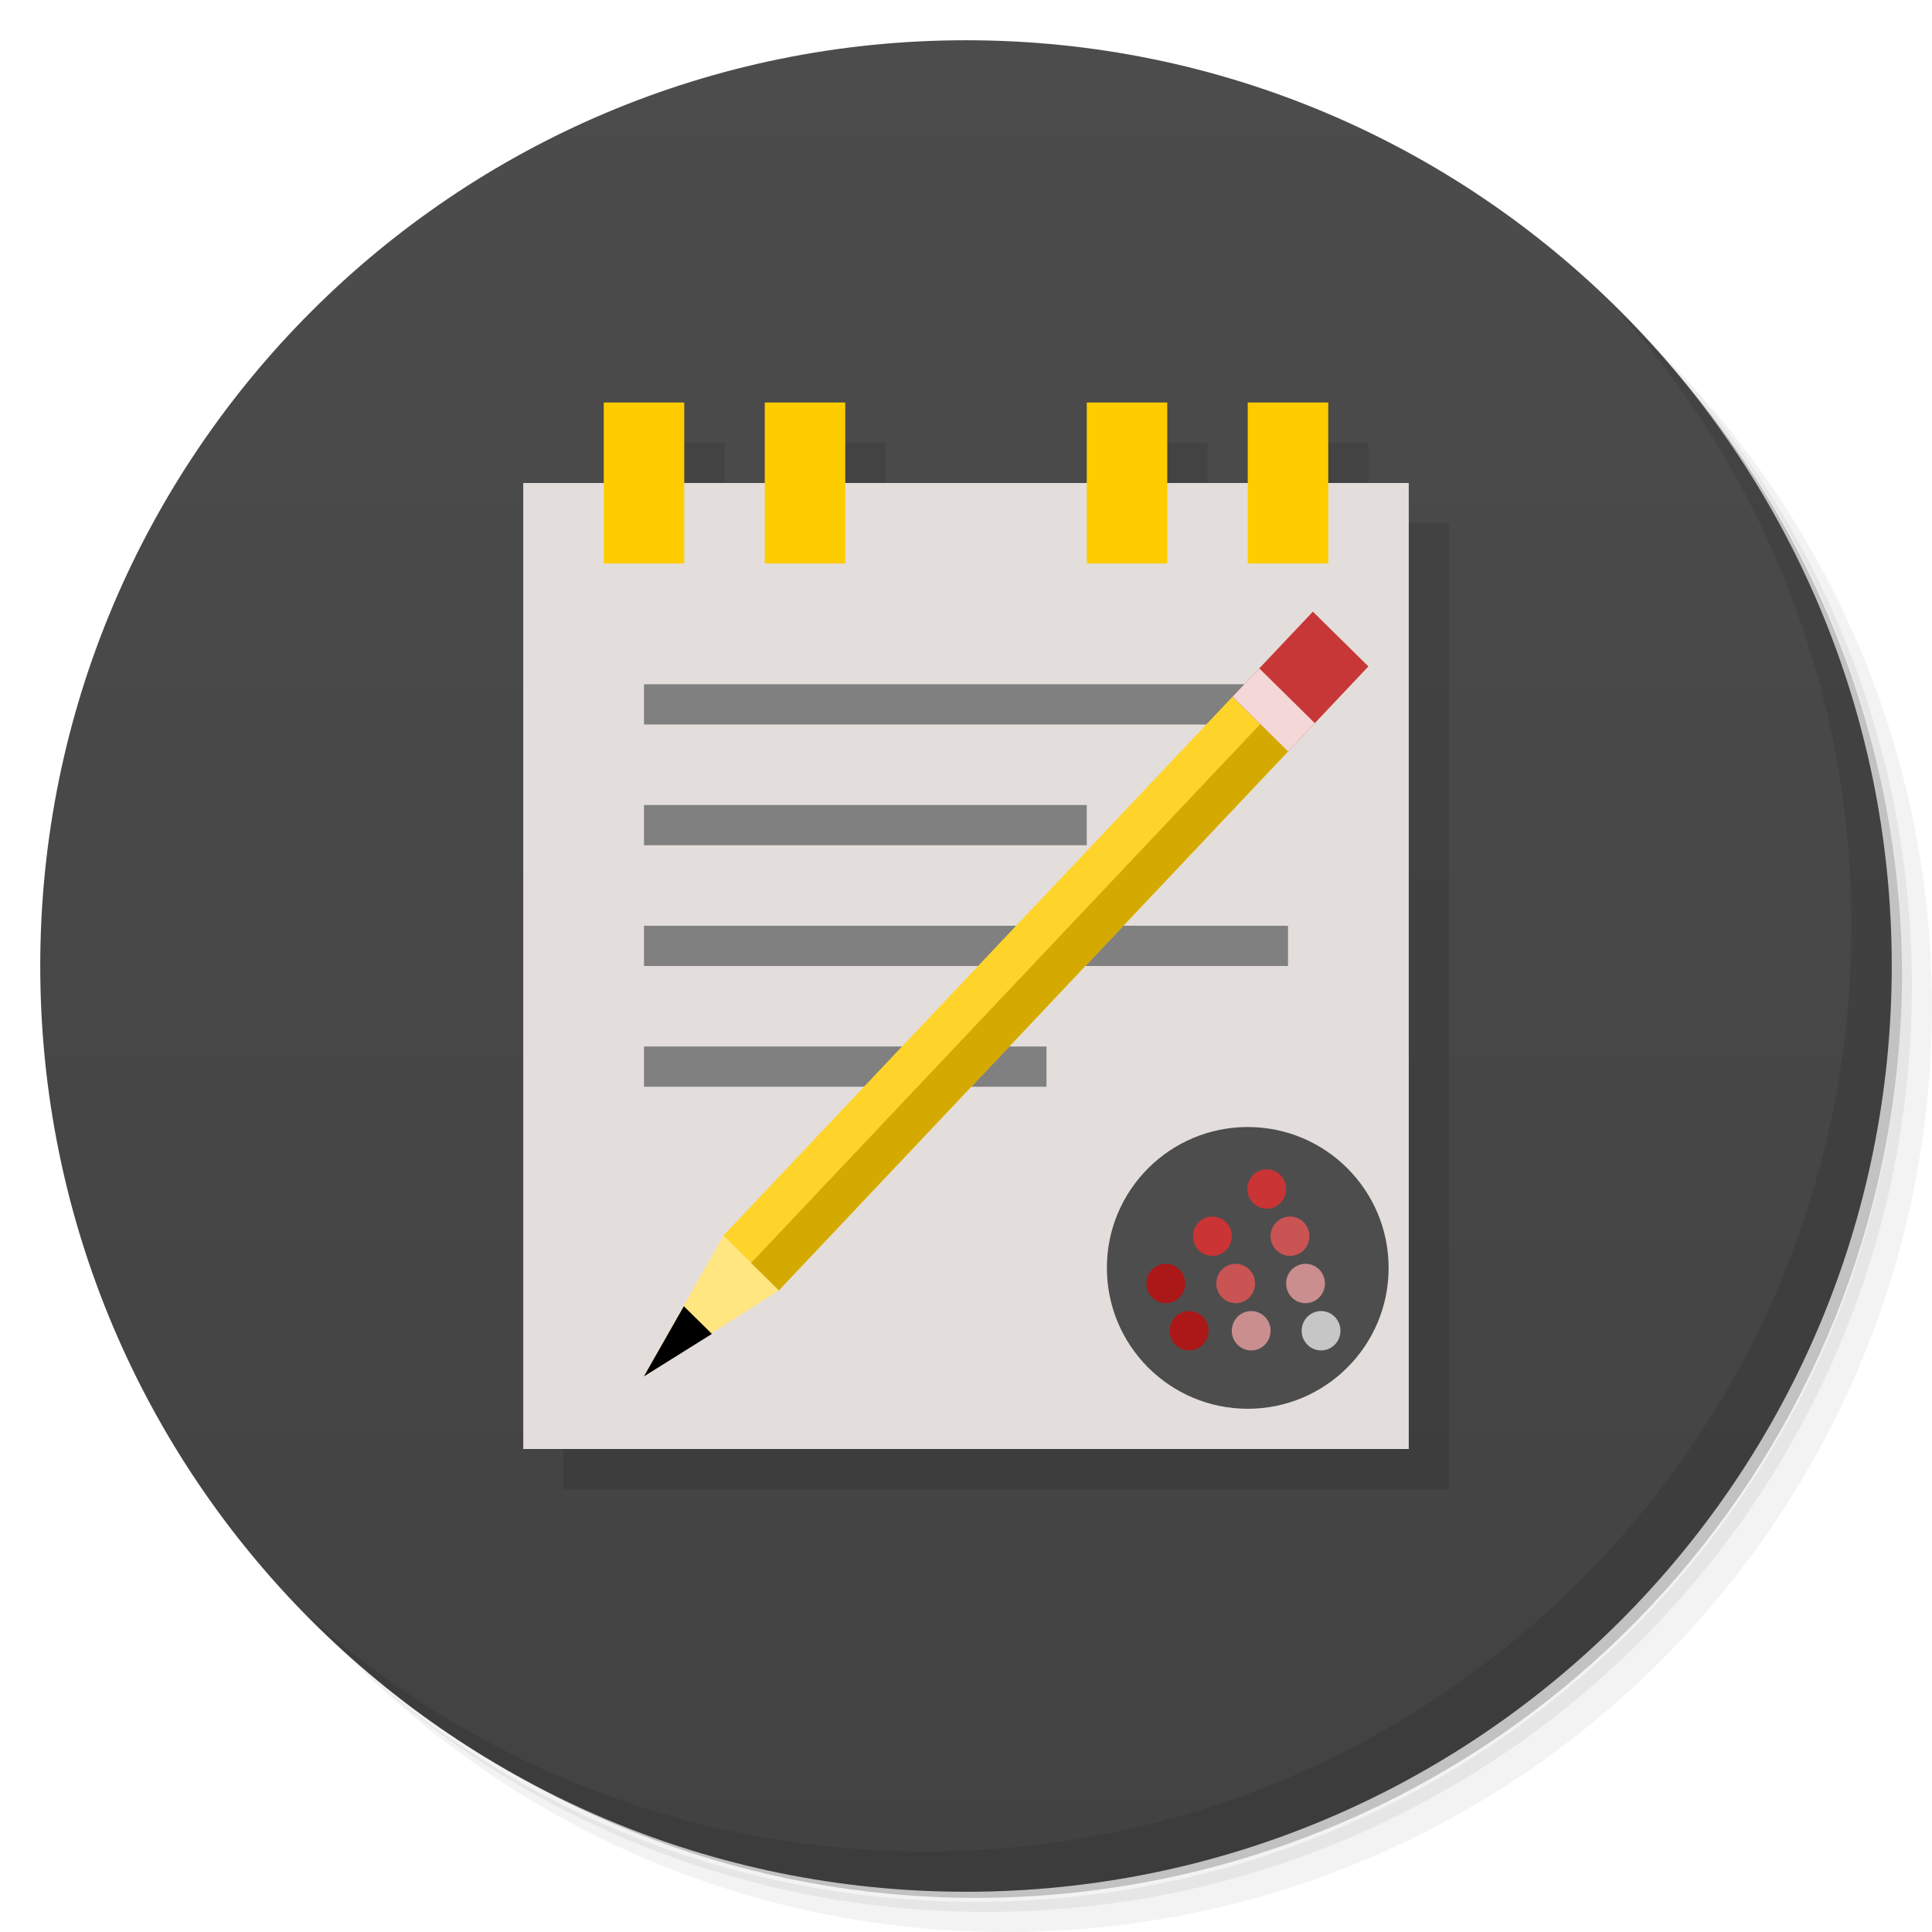
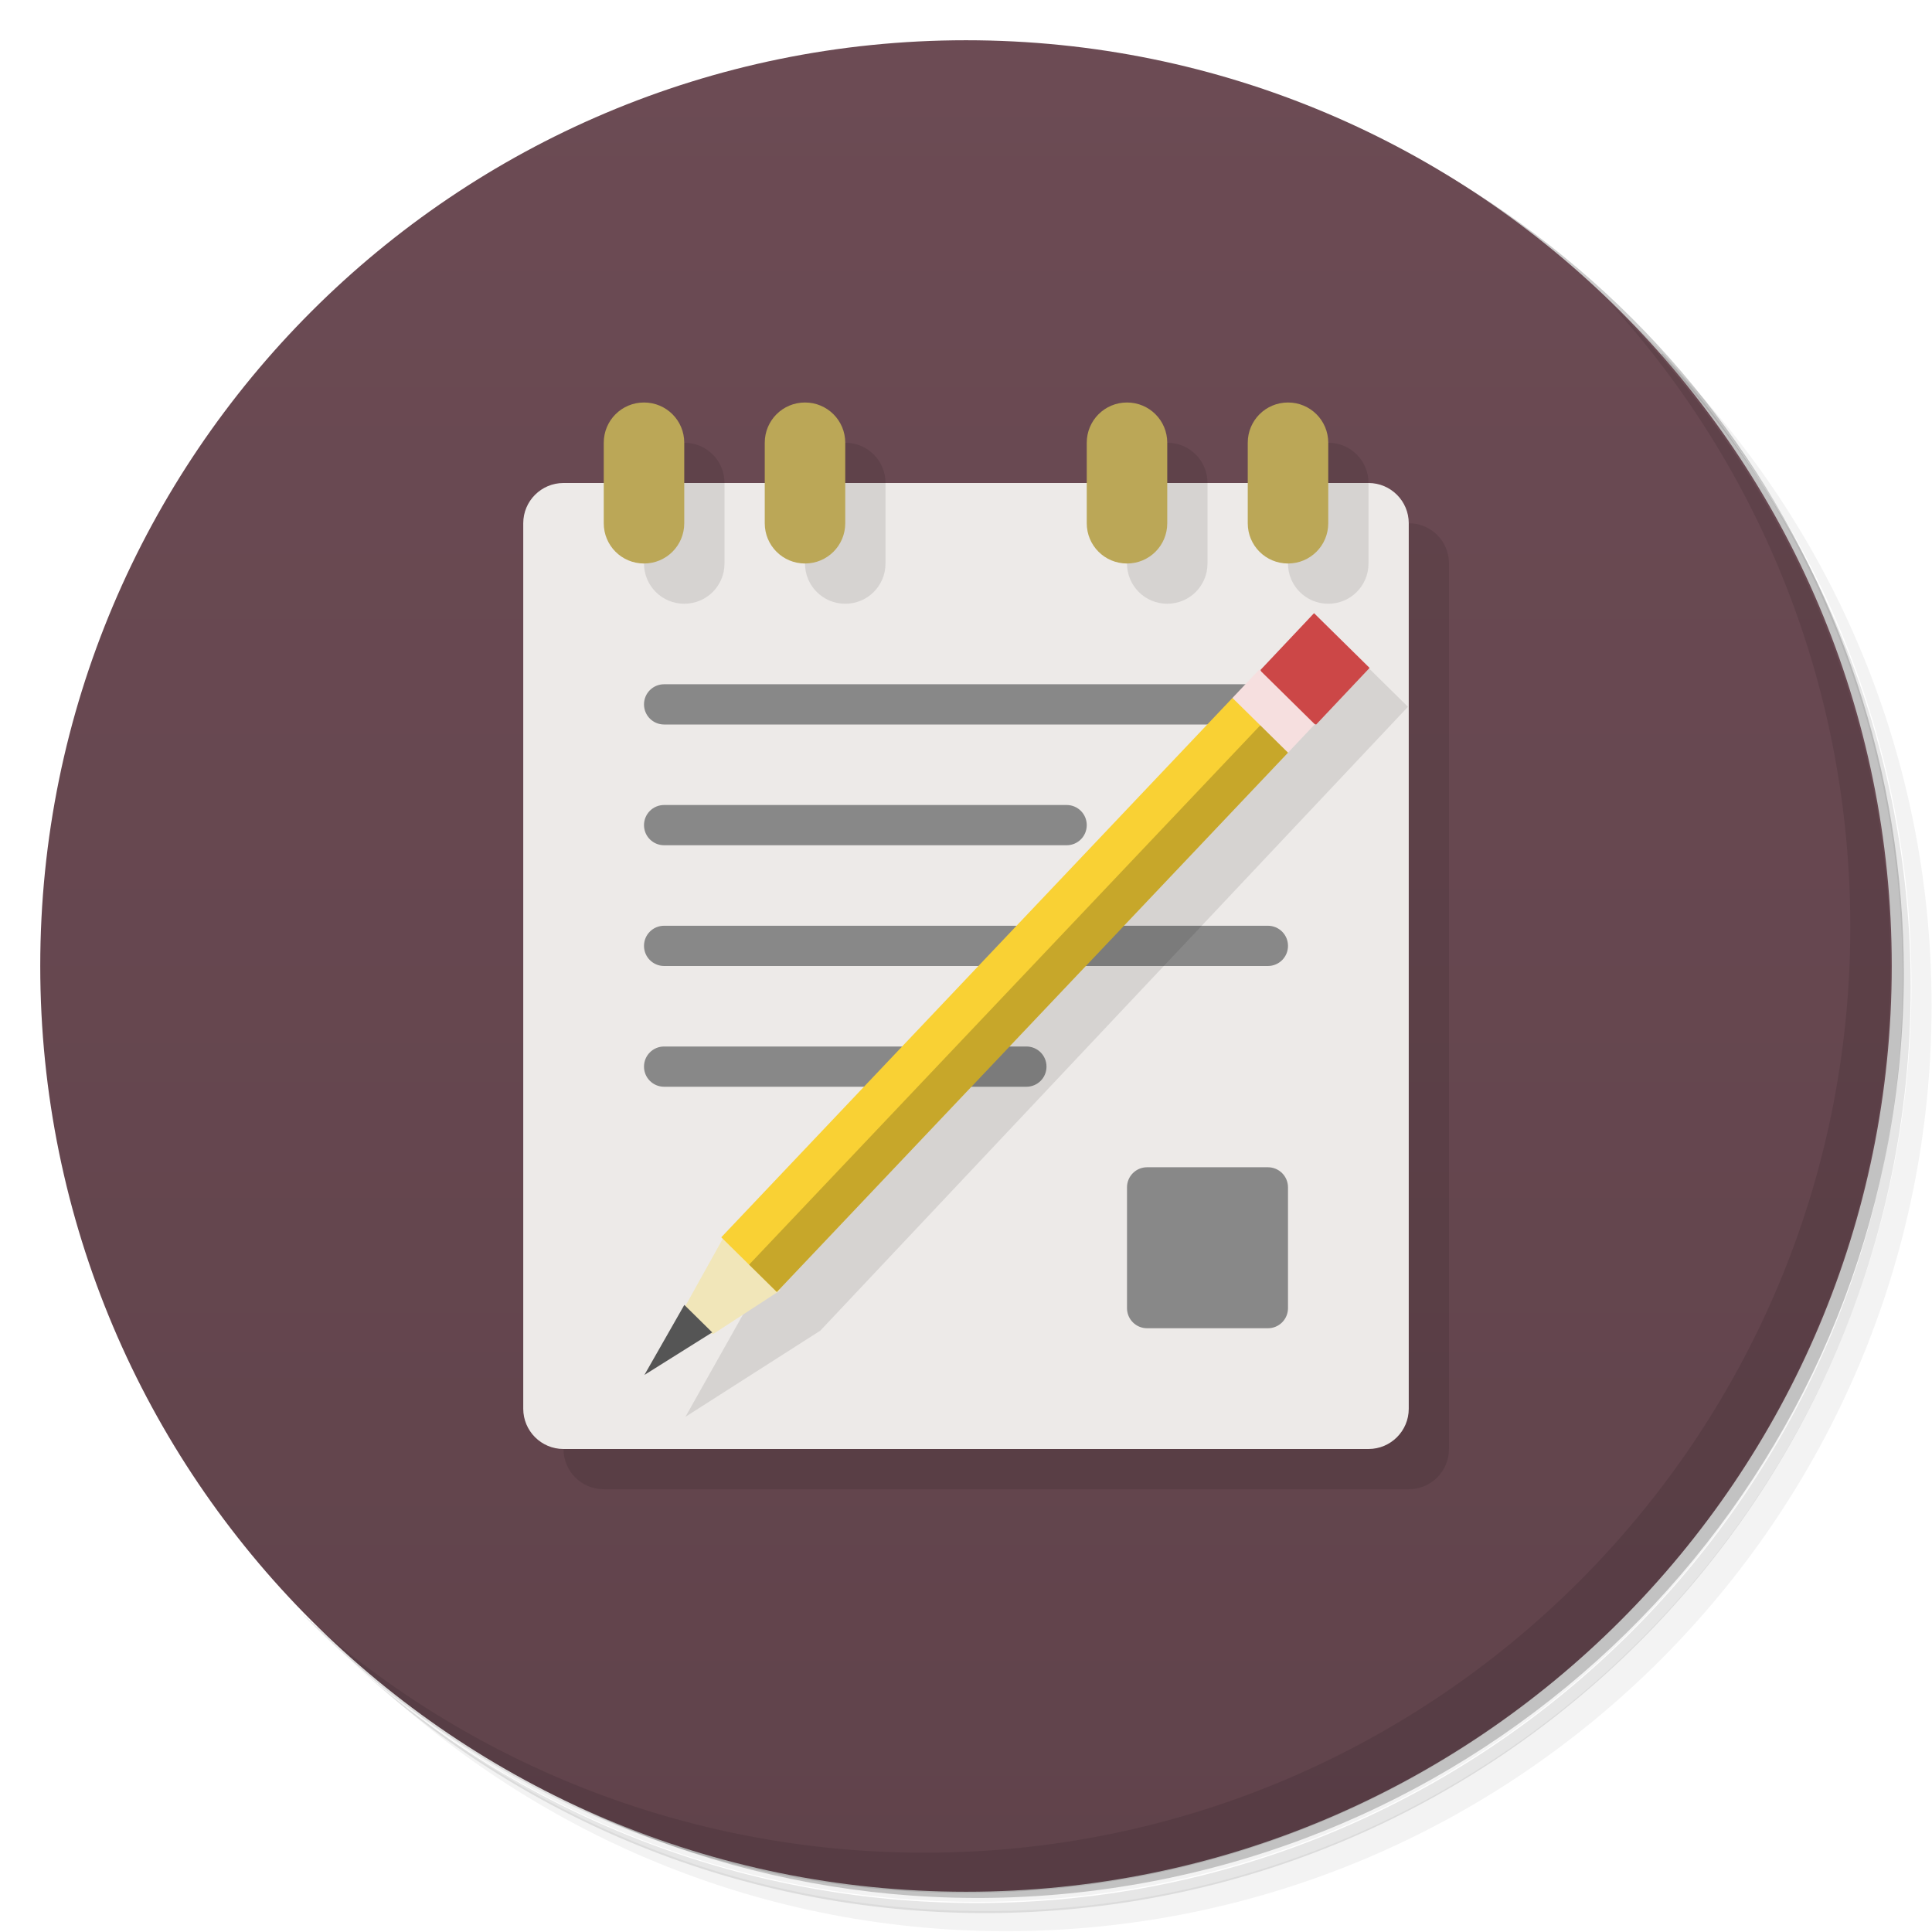
<svg xmlns="http://www.w3.org/2000/svg" version="1.1" viewBox="0 0 48 48">
  <defs>
    <linearGradient id="lG3764" x1="1" x2="47" gradientTransform="matrix(0 -1 1 0 0 48)" gradientUnits="userSpaceOnUse">
-       <stop style="stop-color:#424242" offset="0" />
-       <stop style="stop-color:#4c4c4c" offset="1" />
+       <stop style="stop-color:#60434b" offset="0" />
+       <stop style="stop-color:#6c4b54" offset="1" />
    </linearGradient>
  </defs>
-   <path d="m36.31 5c5.859 4.062 9.688 10.831 9.688 18.5 0 12.426-10.07 22.5-22.5 22.5-7.669 0-14.438-3.828-18.5-9.688 1.037 1.822 2.306 3.499 3.781 4.969 4.085 3.712 9.514 5.969 15.469 5.969 12.703 0 23-10.298 23-23 0-5.954-2.256-11.384-5.969-15.469-1.469-1.475-3.147-2.744-4.969-3.781zm4.969 3.781c3.854 4.113 6.219 9.637 6.219 15.719 0 12.703-10.297 23-23 23-6.081 0-11.606-2.364-15.719-6.219 4.16 4.144 9.883 6.719 16.219 6.719 12.703 0 23-10.298 23-23 0-6.335-2.575-12.06-6.719-16.219z" style="opacity:.05" />
-   <path d="m41.28 8.781c3.712 4.085 5.969 9.514 5.969 15.469 0 12.703-10.297 23-23 23-5.954 0-11.384-2.256-15.469-5.969 4.113 3.854 9.637 6.219 15.719 6.219 12.703 0 23-10.298 23-23 0-6.081-2.364-11.606-6.219-15.719z" style="opacity:.1" />
-   <path d="m31.25 2.375c8.615 3.154 14.75 11.417 14.75 21.13 0 12.426-10.07 22.5-22.5 22.5-9.708 0-17.971-6.135-21.12-14.75a23 23 0 0 0 44.875 -7 23 23 0 0 0 -16 -21.875z" style="opacity:.2" />
-   <path d="m24 1c12.703 0 23 10.297 23 23s-10.297 23-23 23-23-10.297-23-23 10.297-23 23-23z" style="fill:url(#lG3764)" />
-   <path d="m16 11v2h-2v24h22v-24h-2v-2h-2v2h-2v-2h-2v2h-6v-2h-2v2h-2v-2z" style="opacity:.1" />
-   <path d="m40.03 7.531c3.712 4.084 5.969 9.514 5.969 15.469 0 12.703-10.297 23-23 23-5.954 0-11.384-2.256-15.469-5.969 4.178 4.291 10.01 6.969 16.469 6.969 12.703 0 23-10.298 23-23 0-6.462-2.677-12.291-6.969-16.469z" style="opacity:.1" />
-   <rect x="13" y="12" width="22" height="24" style="fill:#e3dedb" />
-   <ellipse transform="matrix(.875 0 0 .77778 31 22.556)" cy="11.5" rx="4" ry="4.5" style="fill:#4d4d4d" />
-   <g transform="matrix(.19286 0 0 .19565 26.168 26.899)" style="opacity:.7">
-     <ellipse transform="matrix(.46384 0 0 .52305 46.604 4.0851)" cx="-41.19" cy="18" rx="5.39" ry="4.78" style="fill:#ff2a2a" />
-     <ellipse transform="matrix(.46384 0 0 .52305 39.604 10.085)" cx="-41.19" cy="18" rx="5.39" ry="4.78" style="fill:#ff2a2a" />
-     <ellipse transform="matrix(.46384 0 0 .52305 33.604 16.085)" cx="-41.19" cy="18" rx="5.39" ry="4.78" style="fill:#d40000" />
-     <ellipse transform="matrix(.46384 0 0 .52305 42.604 16.085)" cx="-41.19" cy="18" rx="5.39" ry="4.78" style="fill:#f55" />
-     <ellipse transform="matrix(.46384 0 0 .52305 49.604 10.085)" cx="-41.19" cy="18" rx="5.39" ry="4.78" style="fill:#f55" />
-     <ellipse transform="matrix(.46384 0 0 .52305 51.604 16.085)" cx="-41.19" cy="18" rx="5.39" ry="4.78" style="fill:#faa" />
-     <ellipse transform="matrix(.46384 0 0 .52305 53.604 22.085)" cx="-41.19" cy="18" rx="5.39" ry="4.78" style="fill:#f9f9f9" />
-     <ellipse transform="matrix(.46384 0 0 .52305 44.604 22.085)" cx="-41.19" cy="18" rx="5.39" ry="4.78" style="fill:#faa" />
-     <ellipse transform="matrix(.46384 0 0 .52305 36.604 22.085)" cx="-41.19" cy="18" rx="5.39" ry="4.78" style="fill:#d40000" />
-   </g>
-   <rect x="15" y="10" width="2" height="4" style="fill:#fc0" />
-   <rect x="16" y="17" width="16" height="1" style="fill:#808080" />
-   <rect x="16" y="20" width="11" height="1" style="fill:#808080" />
-   <rect x="16" y="23" width="16" height="1" style="fill:#808080" />
-   <rect x="16" y="26" width="10" height="1" style="fill:#808080" />
-   <g transform="matrix(.68965 .68022 -.66578 .70461 39.467 19.229)">
-     <rect x="-8" y="5" width="2" height="19" style="fill:#ffd42a" />
-     <rect x="-8" y="2" width="2" height="3" style="fill:#c83737" />
-     <path d="m-8 24h2l-1 4z" style="fill:#ffe680" />
-     <rect x="-8" y="4" width="2" height="1" style="fill:#f4d7d7" />
-     <rect x="-7" y="5" width="1" height="19" style="fill:#d4aa00" />
-     <path d="m-6.481 26-0.519 2-0.492-2h1.01z" />
-   </g>
-   <rect x="19" y="10" width="2" height="4" style="fill:#fc0" />
-   <rect x="27" y="10" width="2" height="4" style="fill:#fc0" />
-   <rect x="31" y="10" width="2" height="4" style="fill:#fc0" />
+   <path d="m36.3 5c5.86 4.06 9.69 10.8 9.69 18.5 0 12.4-10.1 22.5-22.5 22.5-7.67 0-14.4-3.83-18.5-9.69 1.04 1.82 2.31 3.5 3.78 4.97 4.08 3.71 9.51 5.97 15.5 5.97 12.7 0 23-10.3 23-23 0-5.95-2.26-11.4-5.97-15.5-1.47-1.48-3.15-2.74-4.97-3.78zm4.97 3.78c3.85 4.11 6.22 9.64 6.22 15.7 0 12.7-10.3 23-23 23-6.08 0-11.6-2.36-15.7-6.22 4.16 4.14 9.88 6.72 16.2 6.72 12.7 0 23-10.3 23-23 0-6.34-2.58-12.1-6.72-16.2z" style="opacity:.05" />
+   <path d="m41.3 8.78c3.71 4.08 5.97 9.51 5.97 15.5 0 12.7-10.3 23-23 23-5.95 0-11.4-2.26-15.5-5.97 4.11 3.85 9.64 6.22 15.7 6.22 12.7 0 23-10.3 23-23 0-6.08-2.36-11.6-6.22-15.7z" style="opacity:.1" />
+   <path d="m31.2 2.38c8.62 3.15 14.8 11.4 14.8 21.1 0 12.4-10.1 22.5-22.5 22.5-9.71 0-18-6.14-21.1-14.8a23 23 0 0 0 44.9-7 23 23 0 0 0-16-21.9z" style="opacity:.2" />
+   <path d="m24 1c12.7 0 23 10.3 23 23s-10.3 23-23 23-23-10.3-23-23 10.3-23 23-23z" style="fill:url(#lG3764)" />
+   <path d="m17 11c-0.554 0-3 25-3 25 0 0.554 0.446 1 1 1h20c0.554 0 1-0.446 1-1v-22c0-0.554-0.446-1-1-1l-1-1c0-0.554-0.446-1-1-1l-1 1h-2c0-0.554-0.446-1-1-1l-1 1h-6c0-0.554-0.446-1-1-1l-1 1h-2c0-0.554-0.446-1-1-1z" style="opacity:.1" />
+   <path d="m40 7.53c3.71 4.08 5.97 9.51 5.97 15.5 0 12.7-10.3 23-23 23-5.95 0-11.4-2.26-15.5-5.97 4.18 4.29 10 6.97 16.5 6.97 12.7 0 23-10.3 23-23 0-6.46-2.68-12.3-6.97-16.5z" style="opacity:.1" />
+   <rect x="13" y="12" width="22" height="24" ry="1" style="fill:#edeae8" />
+   <path d="m16 12v2c0 0.554 0.446 1 1 1s1-0.446 1-1v-2h-2zm4 0v2c0 0.554 0.446 1 1 1s1-0.446 1-1v-2h-2zm8 0v2c0 0.554 0.446 1 1 1s1-0.446 1-1v-2h-2zm4 0v2c0 0.554 0.446 1 1 1s1-0.446 1-1v-2h-2z" style="opacity:.1" />
+   <path d="m16 10c-0.554 0-1 0.446-1 1v2c0 0.554 0.446 1 1 1s1-0.446 1-1v-2c0-0.554-0.446-1-1-1zm4 0c-0.554 0-1 0.446-1 1v2c0 0.554 0.446 1 1 1s1-0.446 1-1v-2c0-0.554-0.446-1-1-1zm8 0c-0.554 0-1 0.446-1 1v2c0 0.554 0.446 1 1 1s1-0.446 1-1v-2c0-0.554-0.446-1-1-1zm4 0c-0.554 0-1 0.446-1 1v2c0 0.554 0.446 1 1 1s1-0.446 1-1v-2c0-0.554-0.446-1-1-1z" style="fill:#bba757" />
+   <path d="m16.5 17c-0.277 0-0.5 0.223-0.5 0.5s0.223 0.5 0.5 0.5h15c0.277 0 0.5-0.223 0.5-0.5s-0.223-0.5-0.5-0.5h-15zm0 3c-0.277 0-0.5 0.223-0.5 0.5s0.223 0.5 0.5 0.5h10c0.277 0 0.5-0.223 0.5-0.5s-0.223-0.5-0.5-0.5h-10zm0 3c-0.277 0-0.5 0.223-0.5 0.5s0.223 0.5 0.5 0.5h15c0.277 0 0.5-0.223 0.5-0.5s-0.223-0.5-0.5-0.5h-15zm0 3c-0.277 0-0.5 0.223-0.5 0.5s0.223 0.5 0.5 0.5h9c0.277 0 0.5-0.223 0.5-0.5s-0.223-0.5-0.5-0.5h-9zm12 3c-0.277 0-0.5 0.223-0.5 0.5v3c0 0.277 0.223 0.5 0.5 0.5h3c0.277 0 0.5-0.223 0.5-0.5v-3c0-0.277-0.223-0.5-0.5-0.5h-3z" style="fill:#888" />
+   <path d="m33.6 16.2-14.6 15.5-1.97 3.5 3.35-2.14 14.6-15.5z" style="opacity:.1" />
+   <path d="m18 30.7 1.03 0.302 0.35 1.06-1.66 1.08-0.687-0.14-0.01-0.547z" style="fill:#f1e6b9" />
+   <path d="m19.3 32.1-1.38-1.36 12.7-13.4 1.36-0.025 0.024 1.38z" style="fill:#f9d134" />
+   <path d="m32.7 18-1.07-0.266-0.313-1.09 1.33-1.41 1.38 1.36z" style="fill:#cc4747" />
+   <path d="m32 18.7-1.38-1.36 0.666-0.705 1.38 1.36z" style="fill:#f6dfdf" />
+   <path d="m19.3 32.1-0.689-0.68 12.7-13.4 0.689 0.68z" style="opacity:.2" />
+   <path d="m17.7 33.1-1.69 1.06 0.992-1.74 0.697 0.687z" style="fill:#555" />
</svg>
